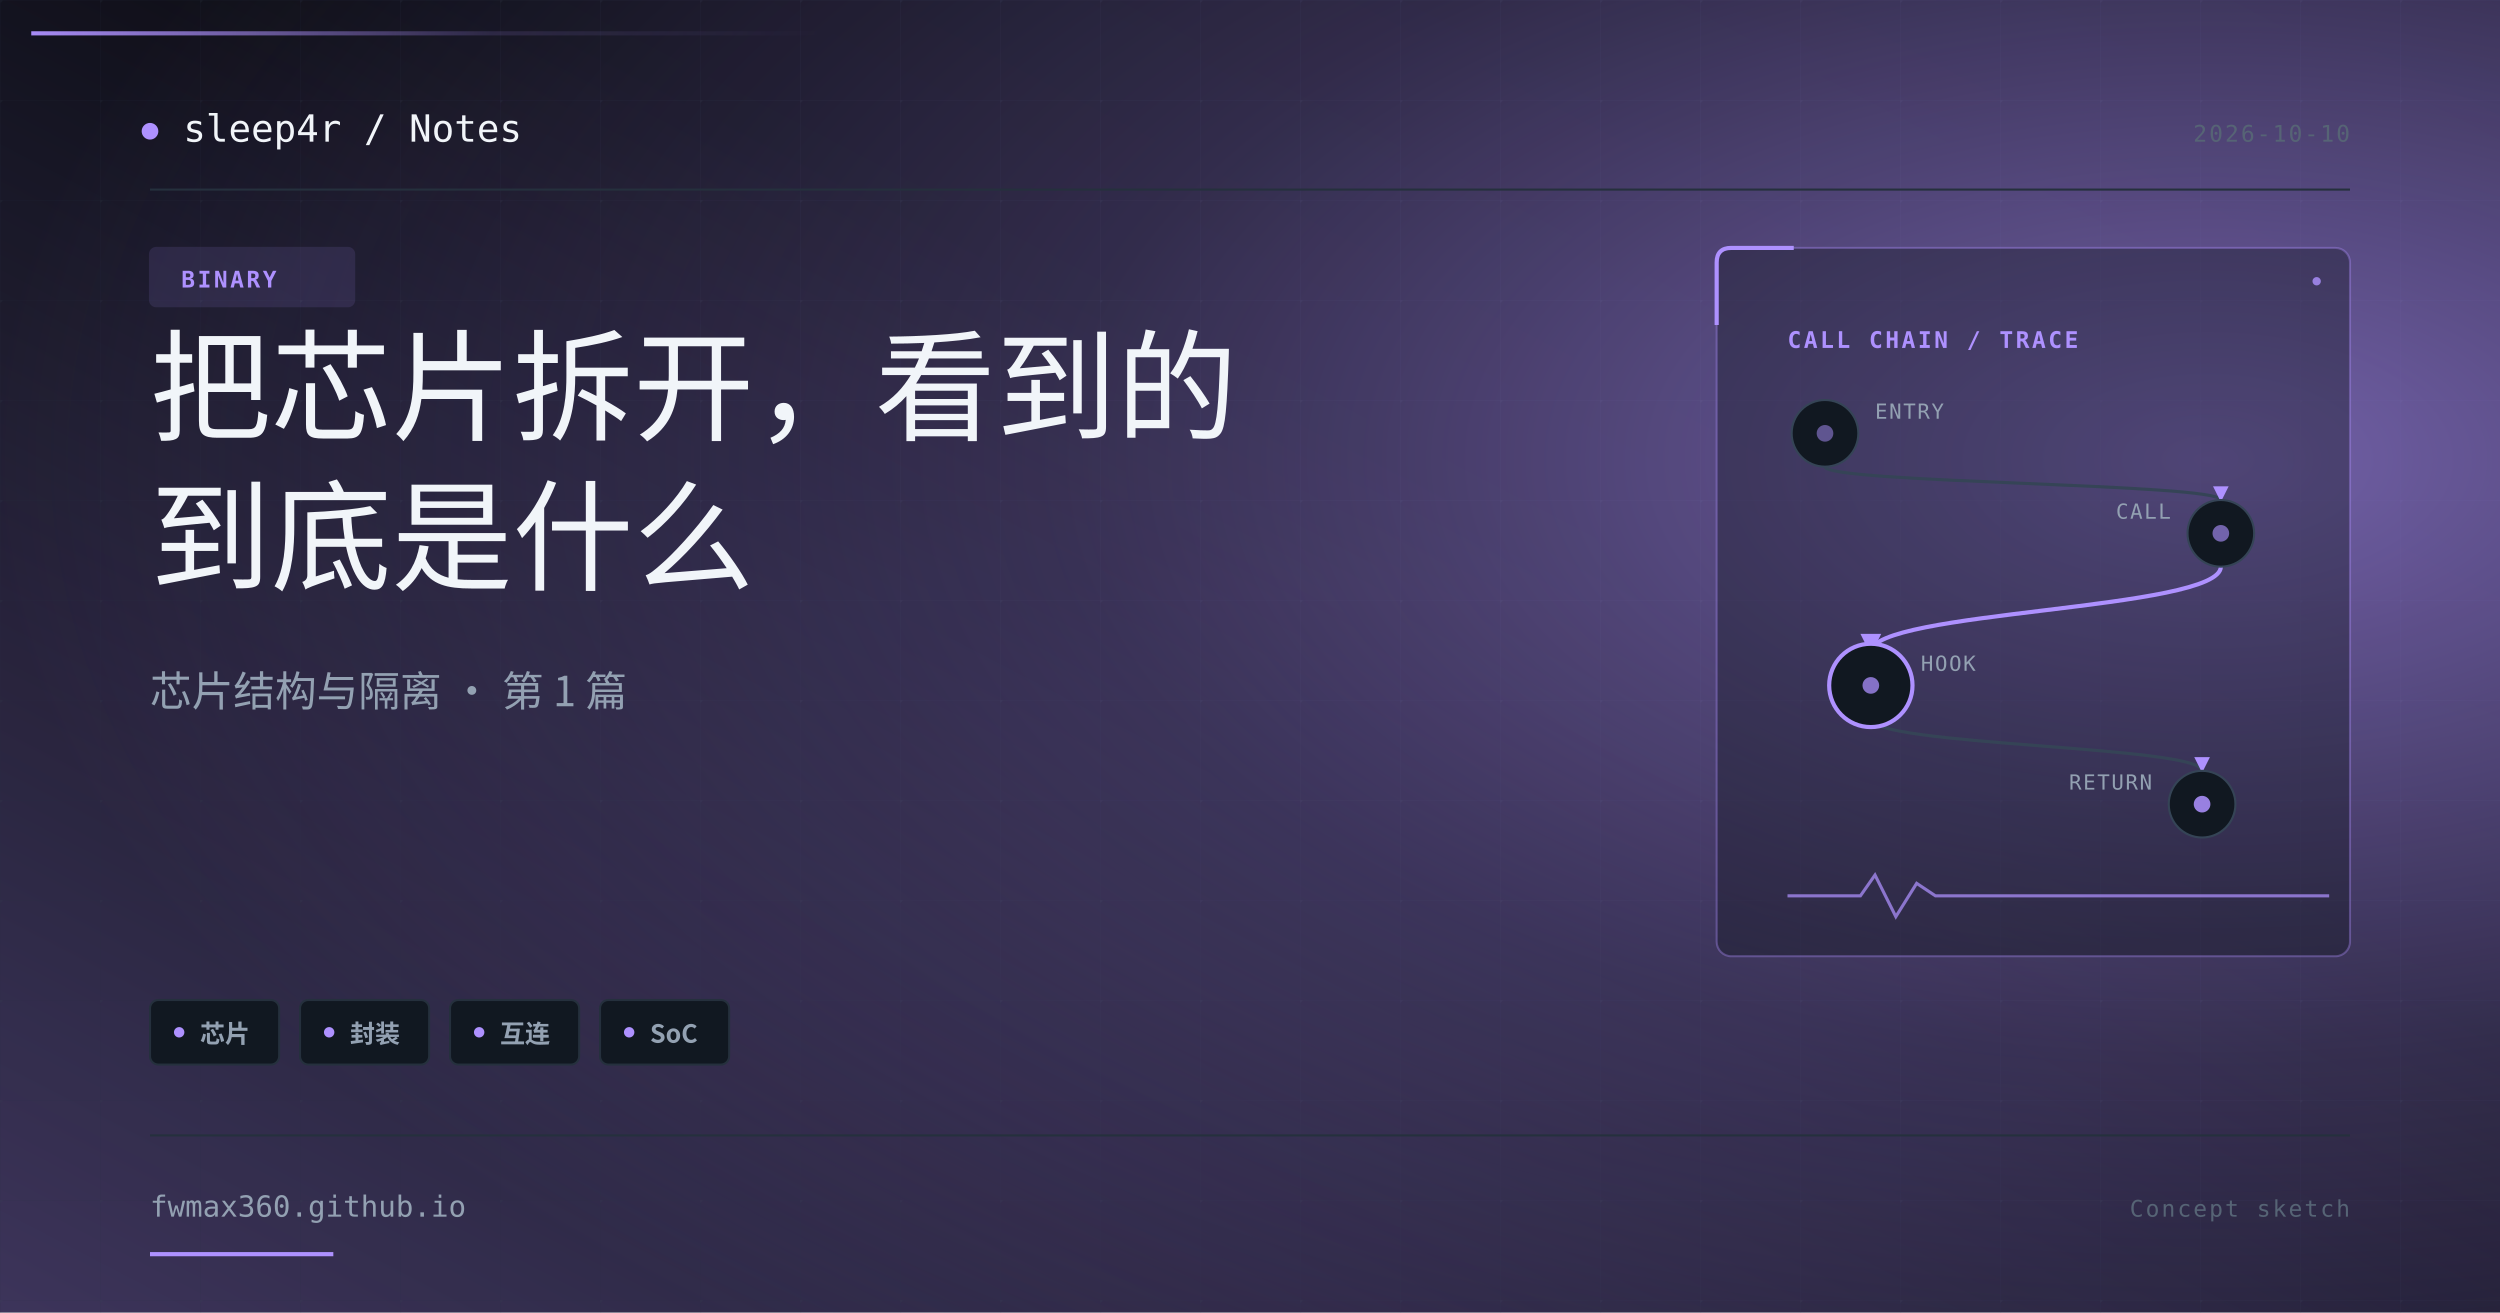
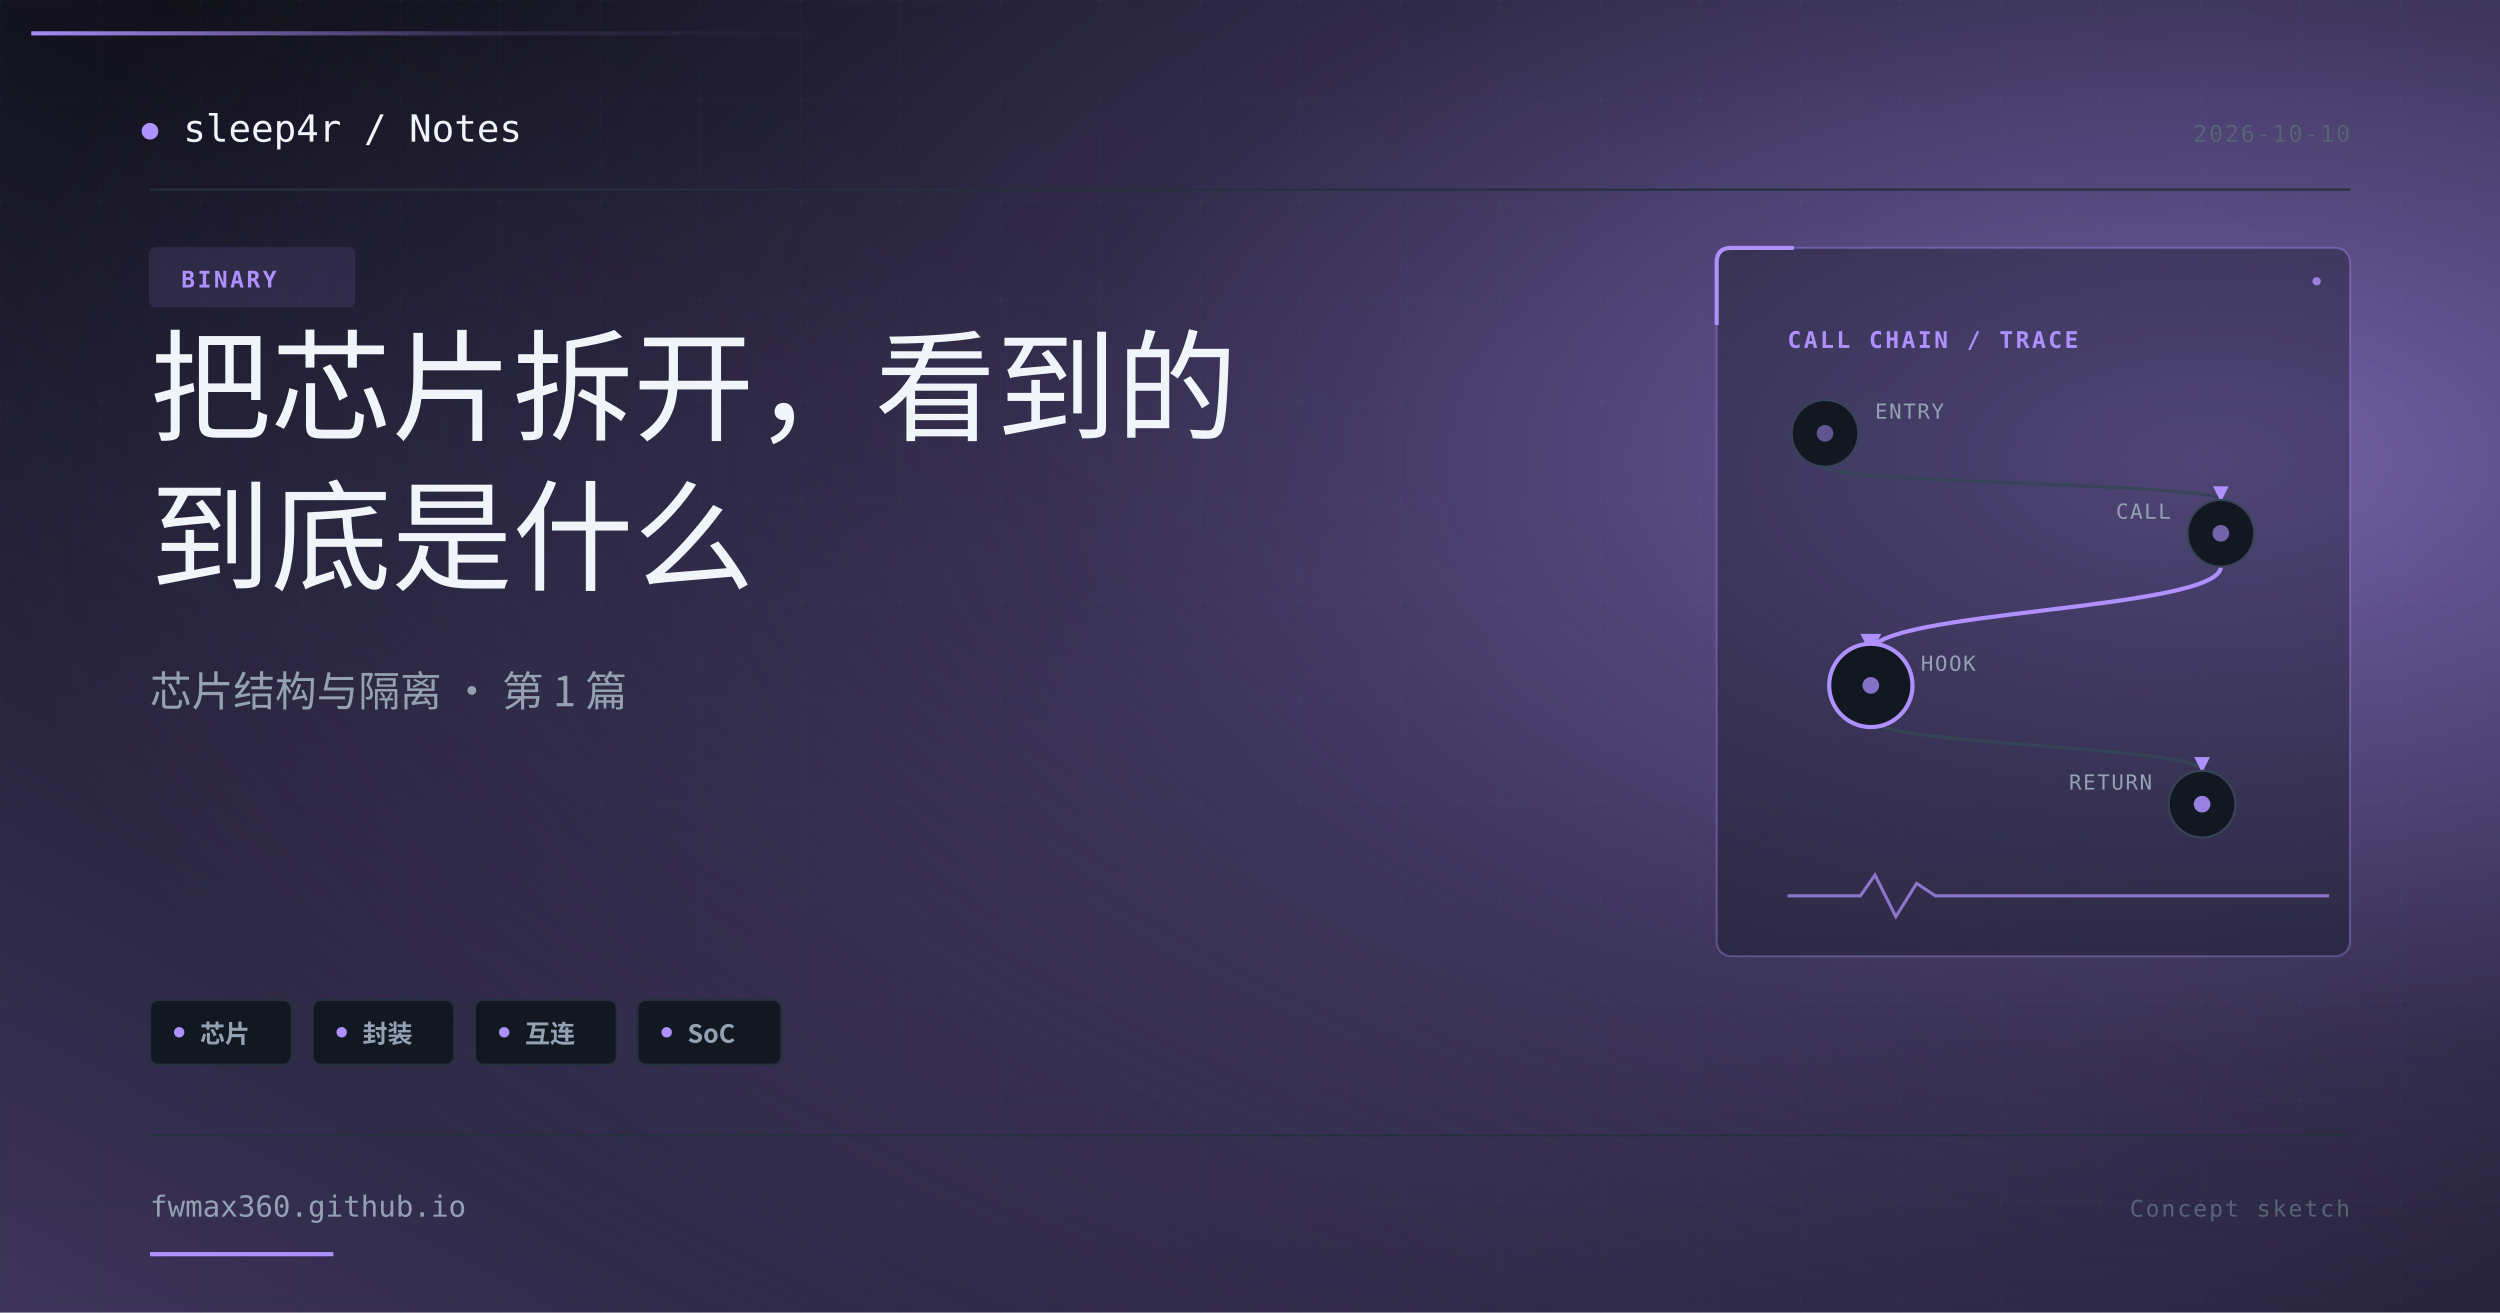
<svg xmlns="http://www.w3.org/2000/svg" width="1200" height="630" viewBox="0 0 1200 630" role="img" aria-labelledby="cover-title cover-desc">
  <defs>
    <pattern id="grid" width="48" height="48" patternUnits="userSpaceOnUse">
      <path d="M 48 0 L 0 0 0 48" fill="none" stroke="#25303d" stroke-width="1" opacity="0.42" />
      <circle cx="0" cy="0" r="1.25" fill="#354456" opacity="0.58" />
    </pattern>
    <radialGradient id="glow" cx="88%" cy="35%" r="88%">
      <stop offset="0" stop-color="#ae91ff" stop-opacity="0.64" />
      <stop offset="0.52" stop-color="#ae91ff" stop-opacity="0.24" />
      <stop offset="1" stop-color="#ae91ff" stop-opacity="0" />
    </radialGradient>
    <linearGradient id="wash" x1="0" y1="1" x2="1" y2="0">
      <stop offset="0" stop-color="#ae91ff" stop-opacity="0.32" />
      <stop offset="0.6" stop-color="#ae91ff" stop-opacity="0.025" />
      <stop offset="1" stop-color="#ae91ff" stop-opacity="0" />
    </linearGradient>
    <linearGradient id="rail" x1="0" y1="0" x2="1" y2="0">
      <stop offset="0" stop-color="#ae91ff" stop-opacity="0.95" />
      <stop offset="0.58" stop-color="#ae91ff" stop-opacity="0.14" />
      <stop offset="1" stop-color="#ae91ff" stop-opacity="0" />
    </linearGradient>
    <marker id="arrow" viewBox="0 0 8 8" refX="7" refY="4" markerWidth="5" markerHeight="5" orient="auto-start-reverse">
      <path d="M 0 0 L 8 4 L 0 8 z" fill="#ae91ff" />
    </marker>
    <style>
      .mono { font-family: 'JetBrains Mono', 'SFMono-Regular', Menlo, Consolas, monospace; }
      .sans { font-family: 'Helvetica Neue', 'PingFang SC', 'Hiragino Sans GB', 'Microsoft YaHei', 'Noto Sans CJK SC', sans-serif; }
      .micro { font-family: 'JetBrains Mono', 'SFMono-Regular', Menlo, Consolas, monospace; font-size: 10px; letter-spacing: .75px; }
      .chip { font-family: 'Helvetica Neue', 'PingFang SC', 'Hiragino Sans GB', 'Microsoft YaHei', 'Noto Sans CJK SC', sans-serif; font-size: 12px; font-weight: 600; }
      .diagram-label { font-family: 'JetBrains Mono', 'SFMono-Regular', Menlo, Consolas, monospace; font-size: 11px; font-weight: 700; letter-spacing: 1.2px; }
    </style>
  </defs>
  <rect width="1200" height="630" fill="#07090d" />
  <rect width="1200" height="630" fill="url(#wash)" />
  <rect width="1200" height="630" fill="url(#grid)" opacity="0.25" />
  <rect width="1200" height="630" fill="url(#glow)" />
  <rect x="15" y="15" width="380" height="2" fill="url(#rail)" />
  <circle cx="72" cy="63" r="4" fill="#ae91ff" />
  <text x="88" y="68" class="mono" font-size="18" font-weight="500" letter-spacing="0" fill="#f1f5f9">sleep4r / Notes</text>
  <text x="1128" y="68" class="mono" font-size="11" text-anchor="end" letter-spacing="1" fill="#566475">2026-10-10</text>
  <line x1="72" y1="91" x2="1128" y2="91" stroke="#25303d" />
  <rect x="72" y="119" width="98" height="28" rx="3" fill="#ae91ff" opacity="0.12" stroke="#ae91ff" />
  <text x="87" y="138" class="mono" font-size="11" font-weight="700" letter-spacing="1.2" fill="#ae91ff">BINARY</text>
  <text class="sans" font-size="58" font-weight="400" letter-spacing="0" fill="#f1f5f9">
    <tspan x="72" y="207">把芯片拆开，看到的</tspan>
    <tspan x="72" y="279">到底是什么</tspan>
  </text>
  <text x="72" y="339" class="sans" font-size="20" font-weight="400" fill="#93a1b2">芯片结构与隔离 · 第 1 篇</text>
  <rect x="824" y="119" width="304" height="340" rx="7" fill="#0d1219" fill-opacity="0.35" stroke="#ae91ff" stroke-opacity="0.35" />
  <path d="M 824 156 V 126 Q 824 119 831 119 H 861" fill="none" stroke="#ae91ff" stroke-width="2" />
  <circle cx="1112" cy="135" r="2" fill="#ae91ff" opacity="0.8" />
  <text x="858" y="167" class="diagram-label" fill="#ae91ff">CALL CHAIN / TRACE</text>
  <path d="M 876 224 C 876 232, 1066 232, 1066 240" fill="none" stroke="#354456" stroke-width="1.5" marker-end="url(#arrow)" />
  <path d="M 1066 272 C 1066 293, 898 293, 898 313" fill="none" stroke="#ae91ff" stroke-width="2" marker-end="url(#arrow)" />
  <path d="M 898 345 C 898 358, 1057 358, 1057 370" fill="none" stroke="#354456" stroke-width="1.5" marker-end="url(#arrow)" />
  <circle cx="876" cy="208" r="16" fill="#111821" stroke="#354456" stroke-width="1" />
  <circle cx="876" cy="208" r="4" fill="#ae91ff" opacity="0.5" />
  <text x="900" y="201" class="micro" text-anchor="start" fill="#93a1b2">ENTRY</text>
  <circle cx="1066" cy="256" r="16" fill="#111821" stroke="#354456" stroke-width="1" />
  <circle cx="1066" cy="256" r="4" fill="#ae91ff" opacity="0.62" />
  <text x="1042" y="249" class="micro" text-anchor="end" fill="#93a1b2">CALL</text>
  <circle cx="898" cy="329" r="20" fill="#111821" stroke="#ae91ff" stroke-width="2" />
  <circle cx="898" cy="329" r="4" fill="#ae91ff" opacity="0.74" />
  <text x="922" y="322" class="micro" text-anchor="start" fill="#93a1b2">HOOK</text>
  <circle cx="1057" cy="386" r="16" fill="#111821" stroke="#354456" stroke-width="1" />
  <circle cx="1057" cy="386" r="4" fill="#ae91ff" opacity="0.86" />
  <text x="1033" y="379" class="micro" text-anchor="end" fill="#93a1b2">RETURN</text>
  <path d="M 858 430 h 35 l 7 -10 10 20 10 -16 9 6 h 189" fill="none" stroke="#ae91ff" stroke-width="1.5" opacity="0.72" />
-   <rect x="72" y="480" width="62" height="31" rx="4" fill="#111821" stroke="#25303d" />
+   <rect x="72" y="480" width="68" height="31" rx="4" fill="#111821" stroke="#25303d" />
  <circle cx="86" cy="495.5" r="2.5" fill="#ae91ff" />
  <text x="96" y="500.5" class="chip" fill="#93a1b2">芯片</text>
-   <rect x="144" y="480" width="62" height="31" rx="4" fill="#111821" stroke="#25303d" />
-   <circle cx="158" cy="495.5" r="2.5" fill="#ae91ff" />
-   <text x="168" y="500.5" class="chip" fill="#93a1b2">封装</text>
-   <rect x="216" y="480" width="62" height="31" rx="4" fill="#111821" stroke="#25303d" />
-   <circle cx="230" cy="495.5" r="2.5" fill="#ae91ff" />
-   <text x="240" y="500.5" class="chip" fill="#93a1b2">互连</text>
-   <rect x="288" y="480" width="62" height="31" rx="4" fill="#111821" stroke="#25303d" />
-   <circle cx="302" cy="495.5" r="2.5" fill="#ae91ff" />
-   <text x="312" y="500.5" class="chip" fill="#93a1b2">SoC</text>
+   <rect x="150" y="480" width="68" height="31" rx="4" fill="#111821" stroke="#25303d" />
+   <circle cx="164" cy="495.5" r="2.5" fill="#ae91ff" />
+   <text x="174" y="500.5" class="chip" fill="#93a1b2">封装</text>
+   <rect x="228" y="480" width="68" height="31" rx="4" fill="#111821" stroke="#25303d" />
+   <circle cx="242" cy="495.5" r="2.5" fill="#ae91ff" />
+   <text x="252" y="500.5" class="chip" fill="#93a1b2">互连</text>
+   <rect x="306" y="480" width="69" height="31" rx="4" fill="#111821" stroke="#25303d" />
+   <circle cx="320" cy="495.5" r="2.5" fill="#ae91ff" />
+   <text x="330" y="500.5" class="chip" fill="#93a1b2">SoC</text>
  <line x1="72" y1="545" x2="1128" y2="545" stroke="#25303d" />
  <text x="72" y="584" class="mono" font-size="14" font-weight="400" letter-spacing="0" fill="#93a1b2">fwmax360.github.io</text>
  <text x="1128" y="584" class="mono" font-size="11" text-anchor="end" letter-spacing="1" fill="#566475">Concept sketch</text>
  <rect x="72" y="601" width="88" height="2" fill="#ae91ff" />
</svg>
